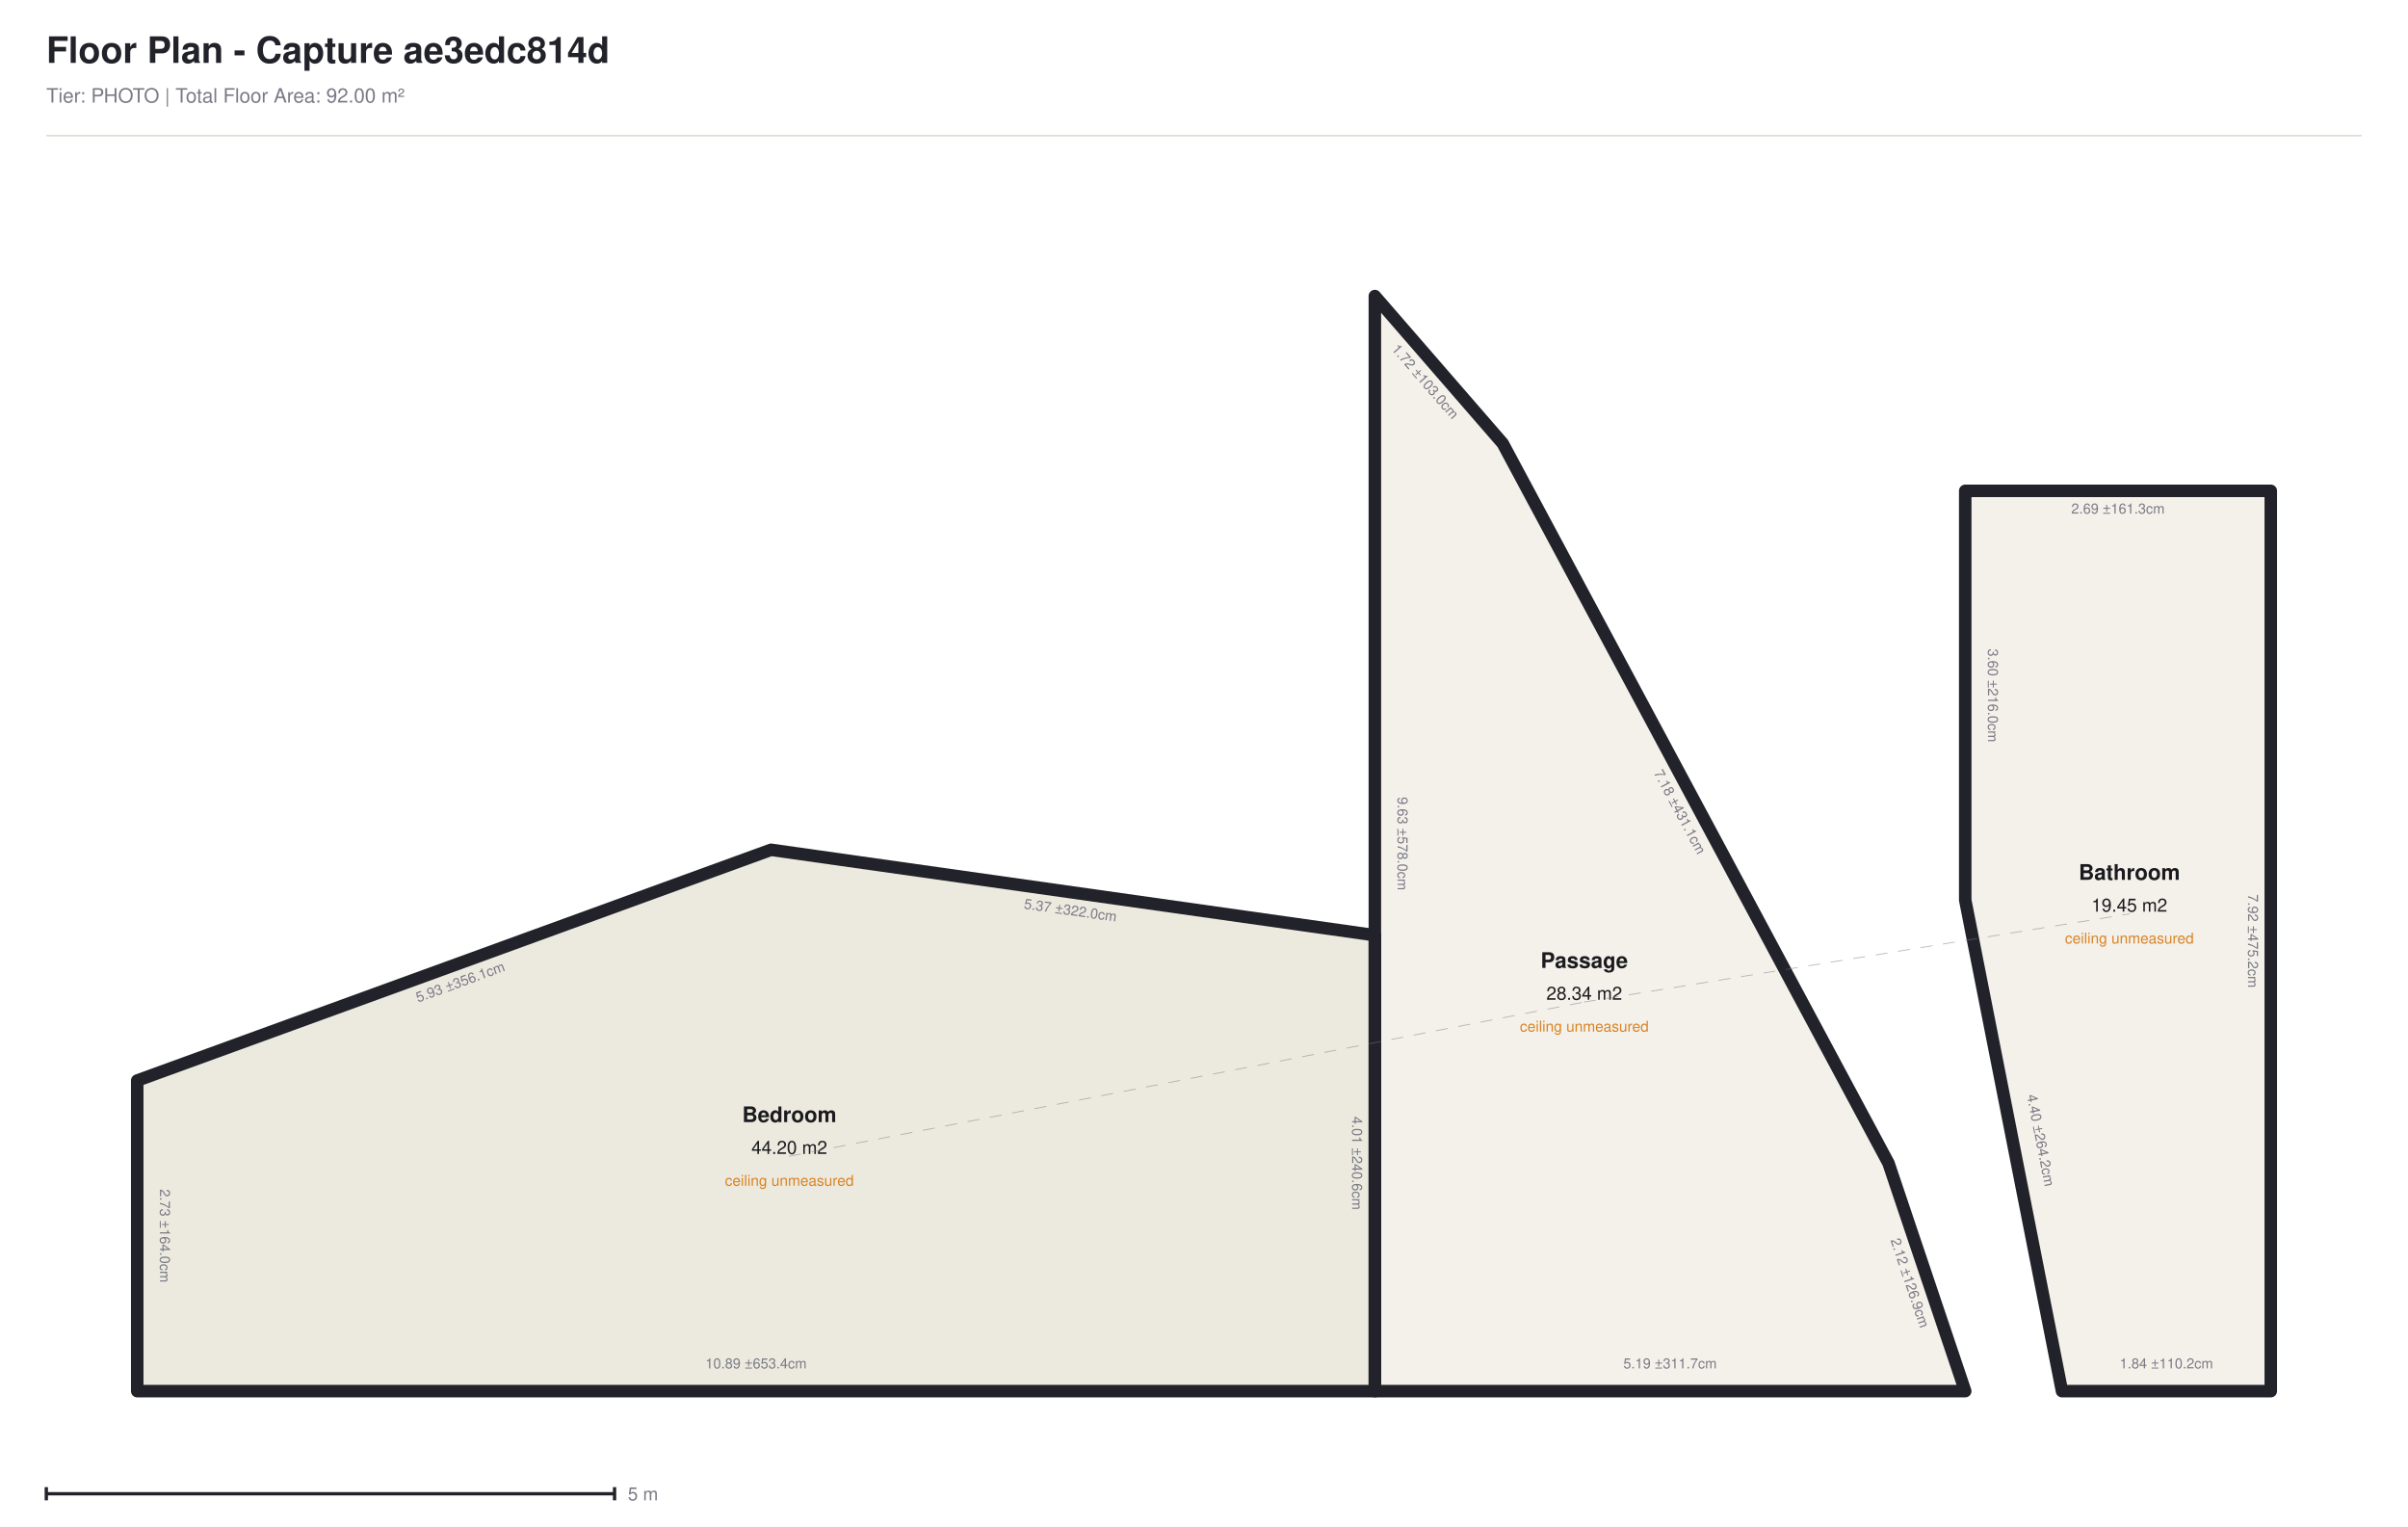
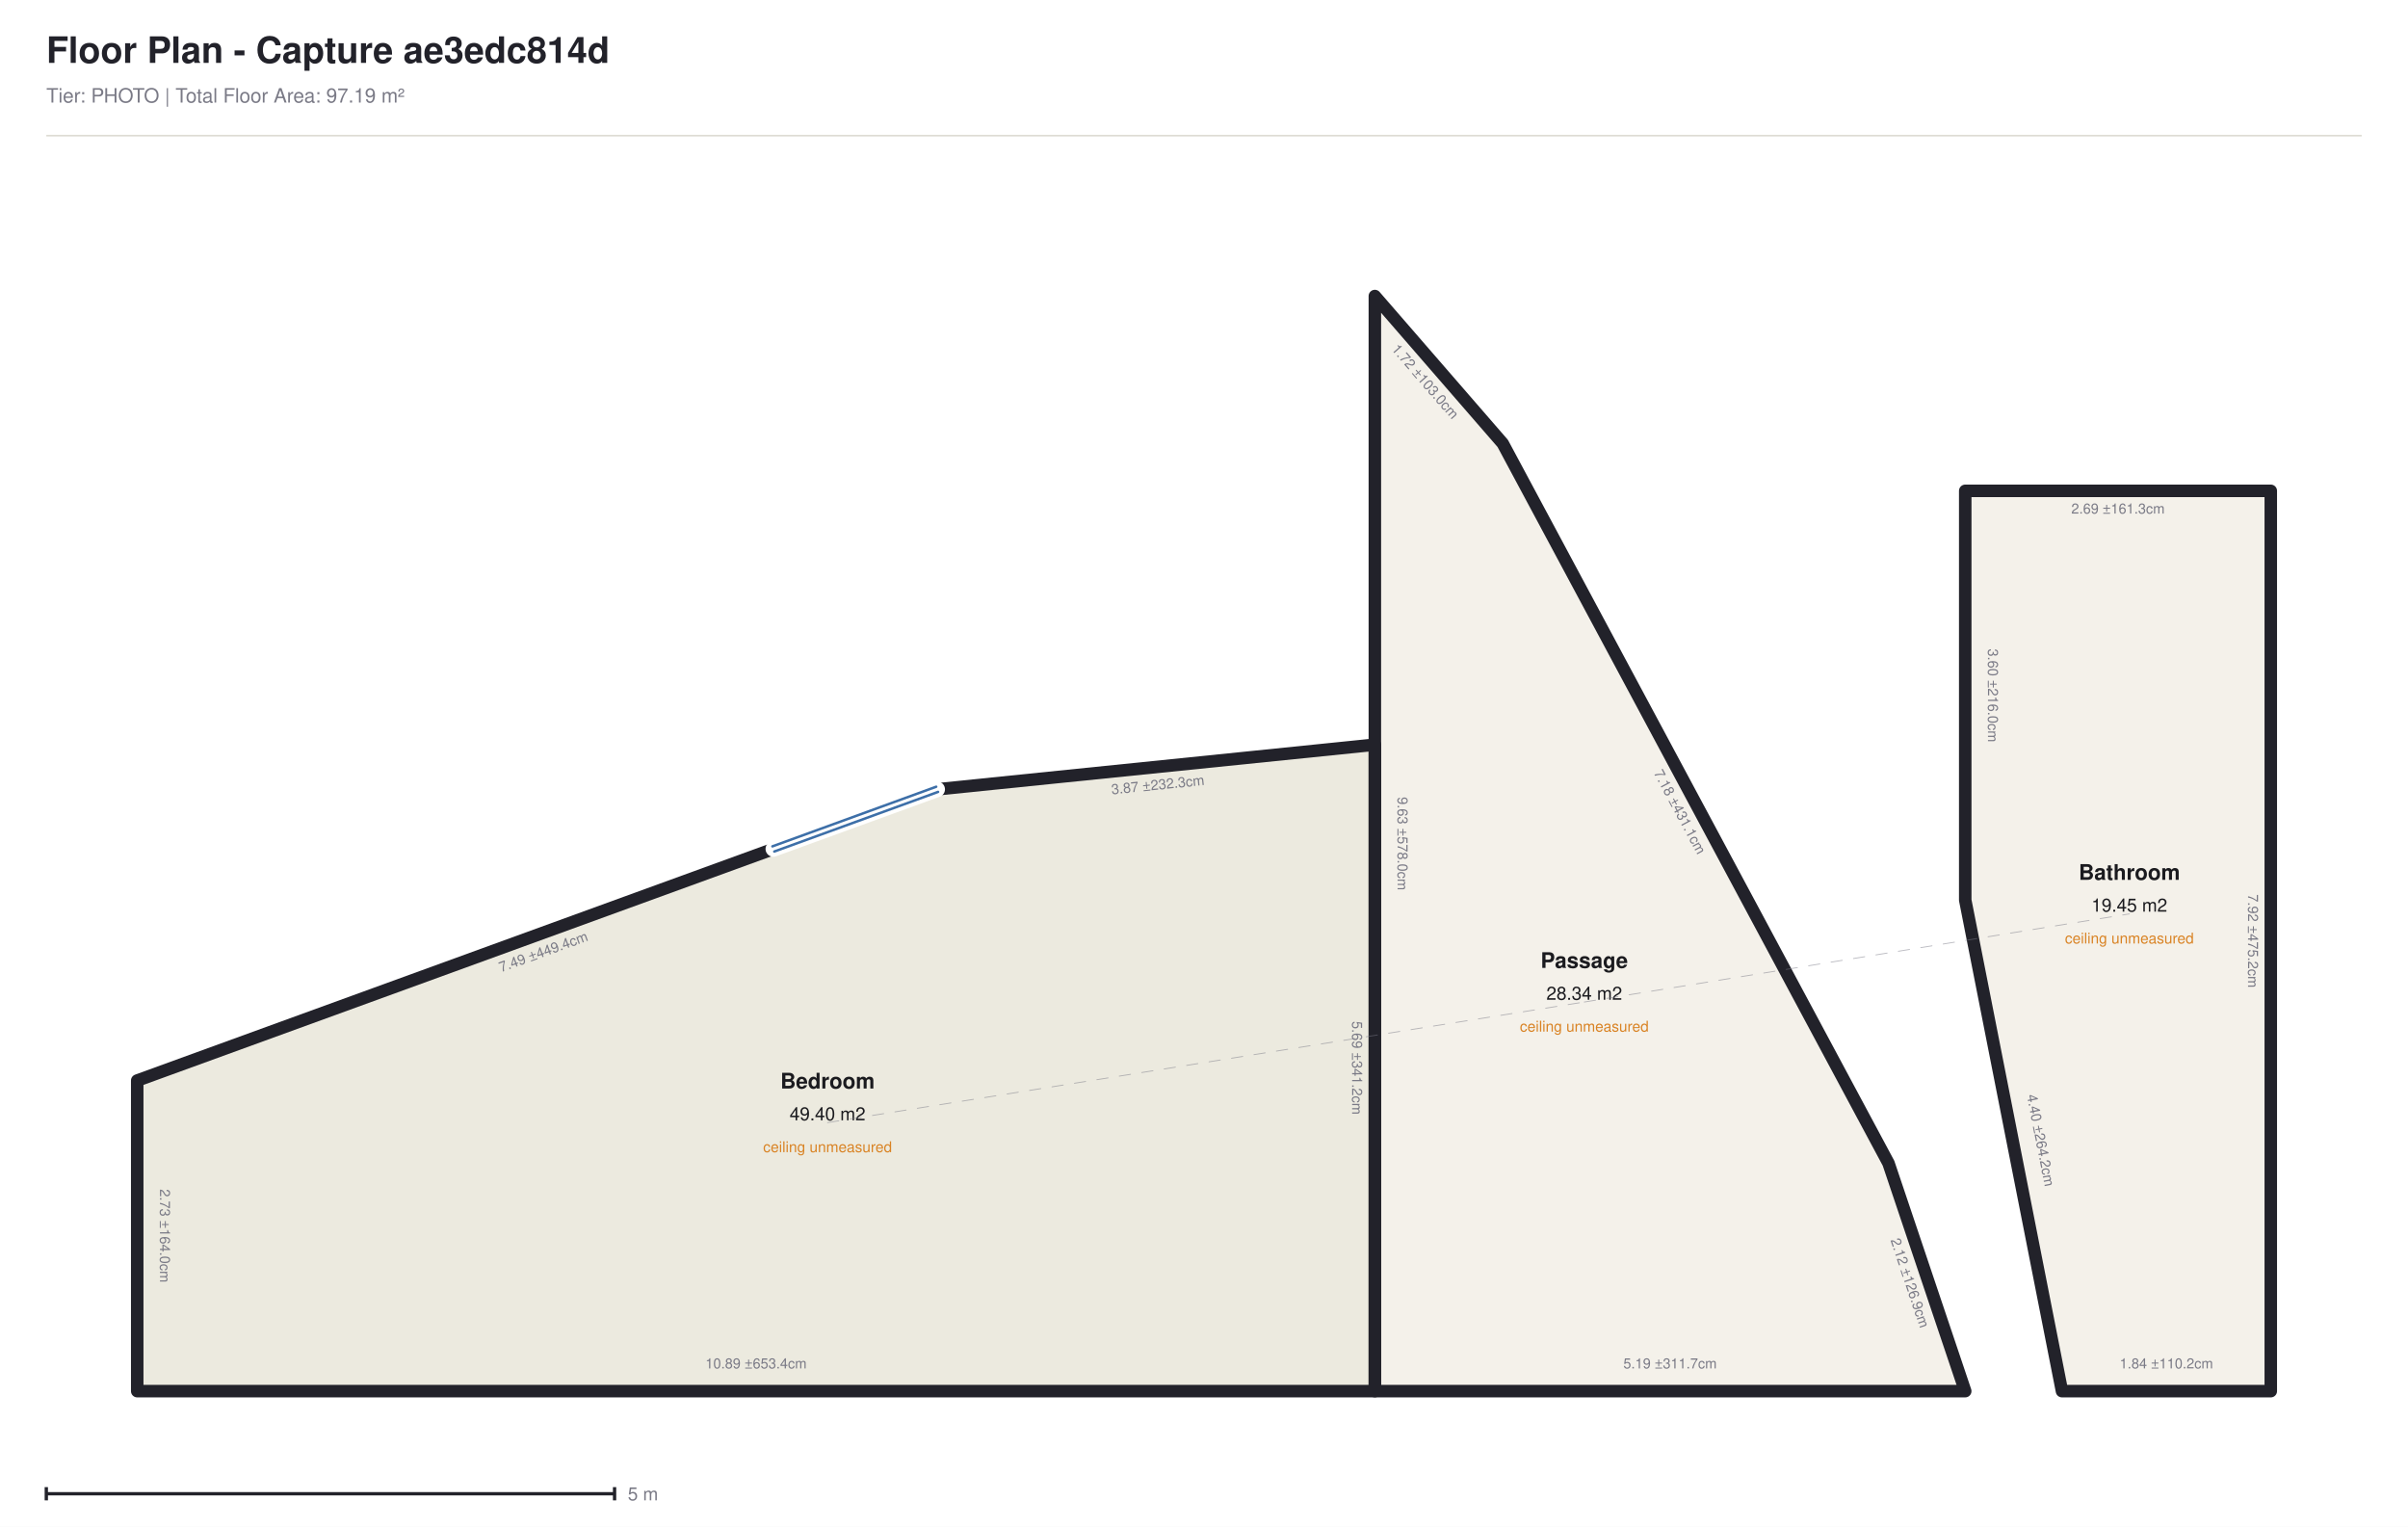
<svg xmlns="http://www.w3.org/2000/svg" width="1456" height="923" viewBox="0 0 1456 923">
  <rect width="1456" height="923" fill="#ffffff" />
  <g font-family="Helvetica Neue, Helvetica, Arial, sans-serif">
    <text x="28" y="38" font-size="22" font-weight="600" fill="#22222a">Floor Plan - Capture ae3edc814d</text>
-     <text x="28" y="62" font-size="12" fill="#7a7a86">Tier: PHOTO | Total Floor Area: 92.00 m²</text>
+     <text x="28" y="62" font-size="12" fill="#7a7a86">Tier: PHOTO | Total Floor Area: 97.19 m²</text>
    <line x1="28" y1="82" x2="1428" y2="82" stroke="#dedcd4" stroke-width="1" />
    <polygon points="1188.28,296.72 1373.03,296.72 1373.03,840.97 1246.78,840.97 1188.28,544.15" stroke="none" fill="#f4f1ea" />
-     <polygon points="82.97,840.97 82.97,653.20 466.18,513.72 831.31,565.37 831.31,840.97" stroke="none" fill="#eceadf" />
+     <polygon points="82.97,840.97 82.97,653.20 566.65,477.16 831.31,450.17 831.31,840.97" stroke="none" fill="#eceadf" />
    <polygon points="831.31,178.97 908.63,268.06 1141.89,703.19 1188.28,840.97 831.31,840.97" stroke="none" fill="#f4f1ea" />
    <polygon points="1188.28,296.72 1373.03,296.72 1373.03,840.97 1246.78,840.97 1188.28,544.15" stroke="#22222a" stroke-width="7.56" stroke-linejoin="round" stroke-linecap="round" fill="none" />
-     <polygon points="82.97,840.97 82.97,653.20 466.18,513.72 831.31,565.37 831.31,840.97" stroke="#22222a" stroke-width="7.56" stroke-linejoin="round" stroke-linecap="round" fill="none" />
+     <polygon points="82.97,840.97 82.97,653.20 566.65,477.16 831.31,450.17 831.31,840.97" stroke="#22222a" stroke-width="7.56" stroke-linejoin="round" stroke-linecap="round" fill="none" />
    <polygon points="831.31,178.97 908.63,268.06 1141.89,703.19 1188.28,840.97 831.31,840.97" stroke="#22222a" stroke-width="7.56" stroke-linejoin="round" stroke-linecap="round" fill="none" />
+     <line x1="467.61" y1="513.20" x2="566.65" y2="477.16" stroke="#ffffff" stroke-width="9.45" stroke-linejoin="round" stroke-linecap="round" fill="none" />
+     <line x1="467.04" y1="511.64" x2="566.08" y2="475.59" stroke="#3d6fa8" stroke-width="1.51" stroke-linejoin="round" stroke-linecap="round" fill="none" />
+     <line x1="468.18" y1="514.76" x2="567.21" y2="478.72" stroke="#3d6fa8" stroke-width="1.51" stroke-linejoin="round" stroke-linecap="round" fill="none" />
    <text x="1287.54" y="531.87" font-size="13.0" fill="#1b1b1f" text-anchor="middle" font-weight="bold">Bathroom</text>
    <text x="1287.54" y="551.11" font-size="11.0" fill="#1b1b1f" text-anchor="middle" font-weight="normal">19.45 m2</text>
    <text x="1287.54" y="570.35" font-size="9.0" fill="#d98324" text-anchor="middle" font-weight="normal">ceiling unmeasured</text>
    <text x="1280.65" y="310.47" font-size="8.5" fill="#7a7a86" text-anchor="middle" font-weight="normal">2.69 ±161.3cm</text>
    <text x="1359.28" y="568.85" font-size="8.5" fill="#7a7a86" text-anchor="middle" font-weight="normal" transform="rotate(90.00 1359.28 568.85)">7.92 ±475.2cm</text>
    <text x="1309.90" y="827.23" font-size="8.5" fill="#7a7a86" text-anchor="middle" font-weight="normal">1.84 ±110.2cm</text>
    <text x="1231.01" y="689.90" font-size="8.5" fill="#7a7a86" text-anchor="middle" font-weight="normal" transform="rotate(-281.15 1231.01 689.90)">4.40 ±264.2cm</text>
    <text x="1202.03" y="420.44" font-size="8.5" fill="#7a7a86" text-anchor="middle" font-weight="normal" transform="rotate(-270.00 1202.03 420.44)">3.60 ±216.0cm</text>
-     <text x="477.29" y="678.34" font-size="13.0" fill="#1b1b1f" text-anchor="middle" font-weight="bold">Bedroom</text>
-     <text x="477.29" y="697.58" font-size="11.0" fill="#1b1b1f" text-anchor="middle" font-weight="normal">44.20 m2</text>
-     <text x="477.29" y="716.82" font-size="9.0" fill="#d98324" text-anchor="middle" font-weight="normal">ceiling unmeasured</text>
+     <text x="500.39" y="658.02" font-size="13.0" fill="#1b1b1f" text-anchor="middle" font-weight="bold">Bedroom</text>
+     <text x="500.39" y="677.26" font-size="11.0" fill="#1b1b1f" text-anchor="middle" font-weight="normal">49.40 m2</text>
+     <text x="500.39" y="696.50" font-size="9.0" fill="#d98324" text-anchor="middle" font-weight="normal">ceiling unmeasured</text>
    <text x="96.72" y="747.08" font-size="8.5" fill="#7a7a86" text-anchor="middle" font-weight="normal" transform="rotate(-270.00 96.72 747.08)">2.73 ±164.0cm</text>
-     <text x="279.28" y="596.37" font-size="8.5" fill="#7a7a86" text-anchor="middle" font-weight="normal" transform="rotate(-20.00 279.28 596.37)">5.93 ±356.1cm</text>
-     <text x="646.82" y="553.16" font-size="8.5" fill="#7a7a86" text-anchor="middle" font-weight="normal" transform="rotate(8.05 646.82 553.16)">5.37 ±322.0cm</text>
-     <text x="817.57" y="703.17" font-size="8.5" fill="#7a7a86" text-anchor="middle" font-weight="normal" transform="rotate(90.00 817.57 703.17)">4.01 ±240.6cm</text>
+     <text x="329.51" y="578.09" font-size="8.5" fill="#7a7a86" text-anchor="middle" font-weight="normal" transform="rotate(-20.00 329.51 578.09)">7.49 ±449.4cm</text>
+     <text x="700.37" y="477.33" font-size="8.5" fill="#7a7a86" text-anchor="middle" font-weight="normal" transform="rotate(-5.82 700.37 477.33)">3.87 ±232.3cm</text>
+     <text x="817.57" y="645.57" font-size="8.5" fill="#7a7a86" text-anchor="middle" font-weight="normal" transform="rotate(90.00 817.57 645.57)">5.69 ±341.2cm</text>
    <text x="457.14" y="827.23" font-size="8.5" fill="#7a7a86" text-anchor="middle" font-weight="normal">10.89 ±653.4cm</text>
    <text x="957.94" y="585.13" font-size="13.0" fill="#1b1b1f" text-anchor="middle" font-weight="bold">Passage</text>
    <text x="957.94" y="604.38" font-size="11.0" fill="#1b1b1f" text-anchor="middle" font-weight="normal">28.34 m2</text>
    <text x="957.94" y="623.62" font-size="9.0" fill="#d98324" text-anchor="middle" font-weight="normal">ceiling unmeasured</text>
    <text x="859.59" y="232.53" font-size="8.5" fill="#7a7a86" text-anchor="middle" font-weight="normal" transform="rotate(49.05 859.59 232.53)">1.72 ±103.0cm</text>
    <text x="1013.15" y="492.12" font-size="8.5" fill="#7a7a86" text-anchor="middle" font-weight="normal" transform="rotate(61.81 1013.15 492.12)">7.18 ±431.1cm</text>
    <text x="1152.06" y="776.46" font-size="8.5" fill="#7a7a86" text-anchor="middle" font-weight="normal" transform="rotate(71.39 1152.06 776.46)">2.12 ±126.9cm</text>
    <text x="1009.80" y="827.23" font-size="8.5" fill="#7a7a86" text-anchor="middle" font-weight="normal">5.19 ±311.7cm</text>
    <text x="845.06" y="509.97" font-size="8.5" fill="#7a7a86" text-anchor="middle" font-weight="normal" transform="rotate(-270.00 845.06 509.97)">9.63 ±578.0cm</text>
-     <line x1="477.29" y1="698.96" x2="957.94" y2="605.75" stroke="#7a7a86" stroke-width="0.55" stroke-linejoin="round" stroke-linecap="round" fill="none" stroke-dasharray="6.87,6.87" opacity="0.50" />
+     <line x1="500.39" y1="678.63" x2="957.94" y2="605.75" stroke="#7a7a86" stroke-width="0.55" stroke-linejoin="round" stroke-linecap="round" fill="none" stroke-dasharray="6.87,6.87" opacity="0.50" />
    <line x1="957.94" y1="605.75" x2="1287.54" y2="552.48" stroke="#7a7a86" stroke-width="0.55" stroke-linejoin="round" stroke-linecap="round" fill="none" stroke-dasharray="6.87,6.87" opacity="0.50" />
    <g>
      <line x1="28" y1="903" x2="371.6" y2="903" stroke="#22222a" stroke-width="2" />
      <line x1="28" y1="899" x2="28" y2="907" stroke="#22222a" stroke-width="2" />
      <line x1="371.6" y1="899" x2="371.6" y2="907" stroke="#22222a" stroke-width="2" />
      <text x="379.6" y="907" font-size="11" fill="#7a7a86">5 m</text>
    </g>
  </g>
</svg>
